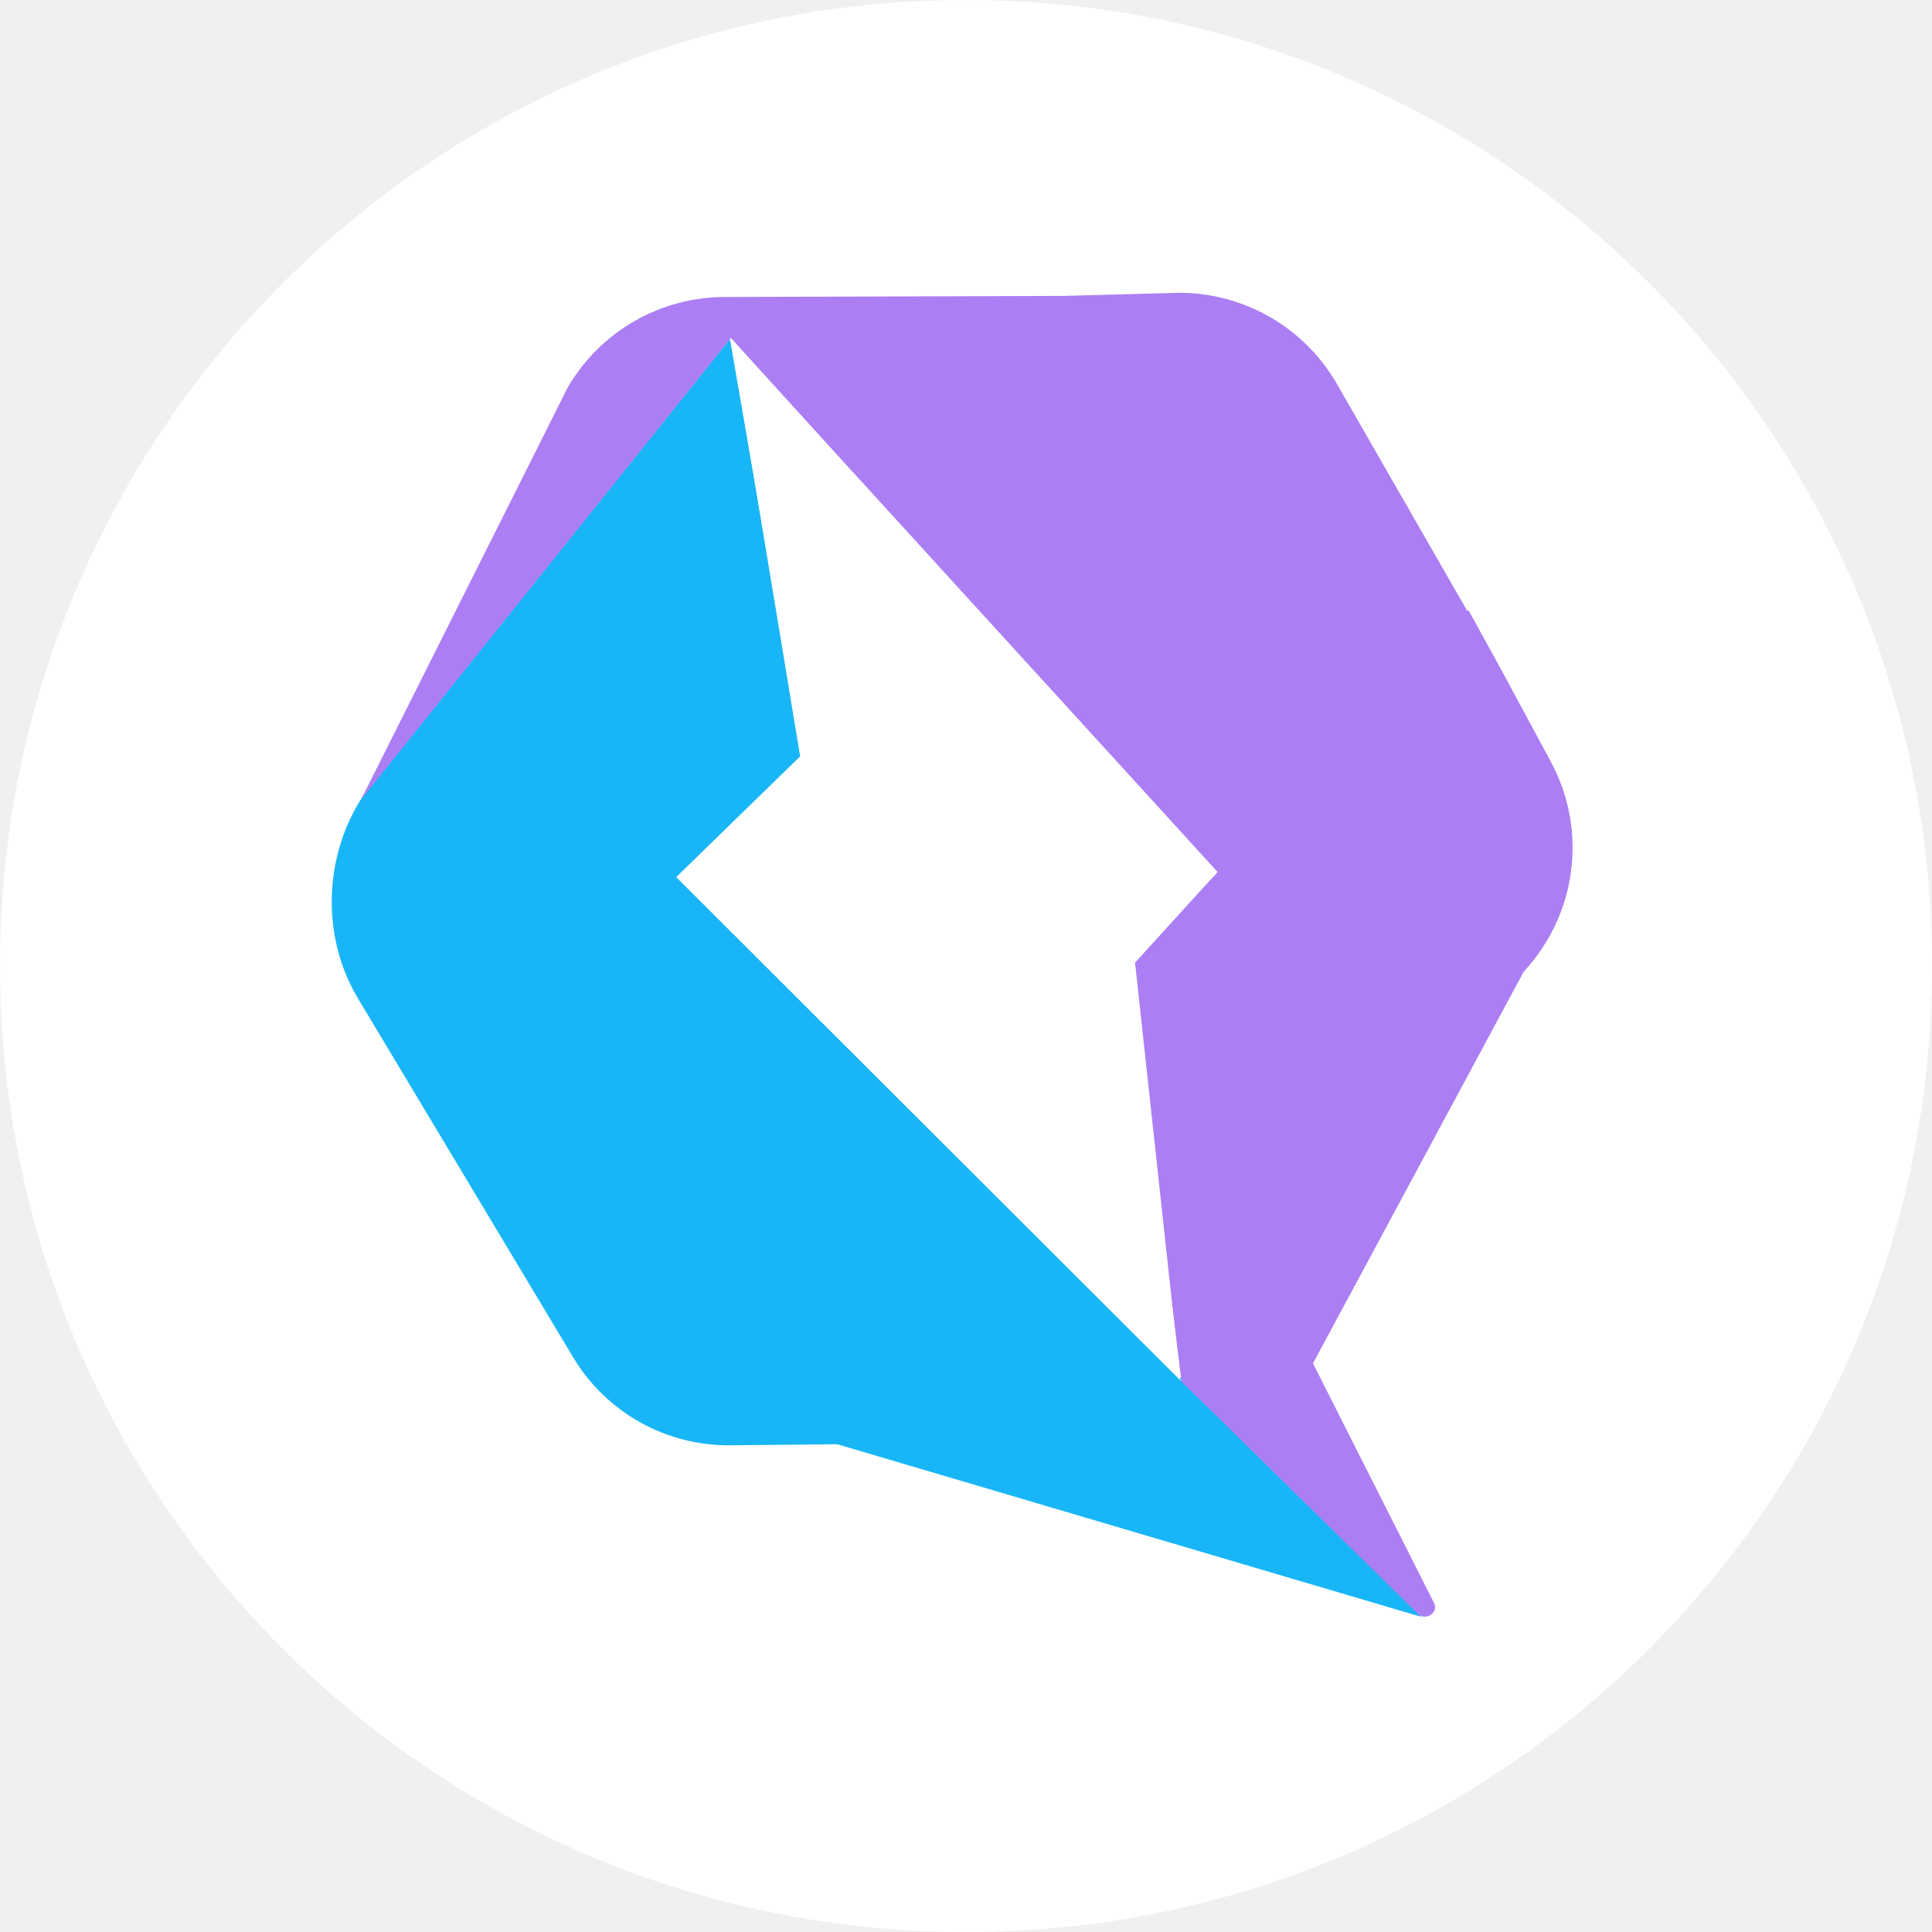
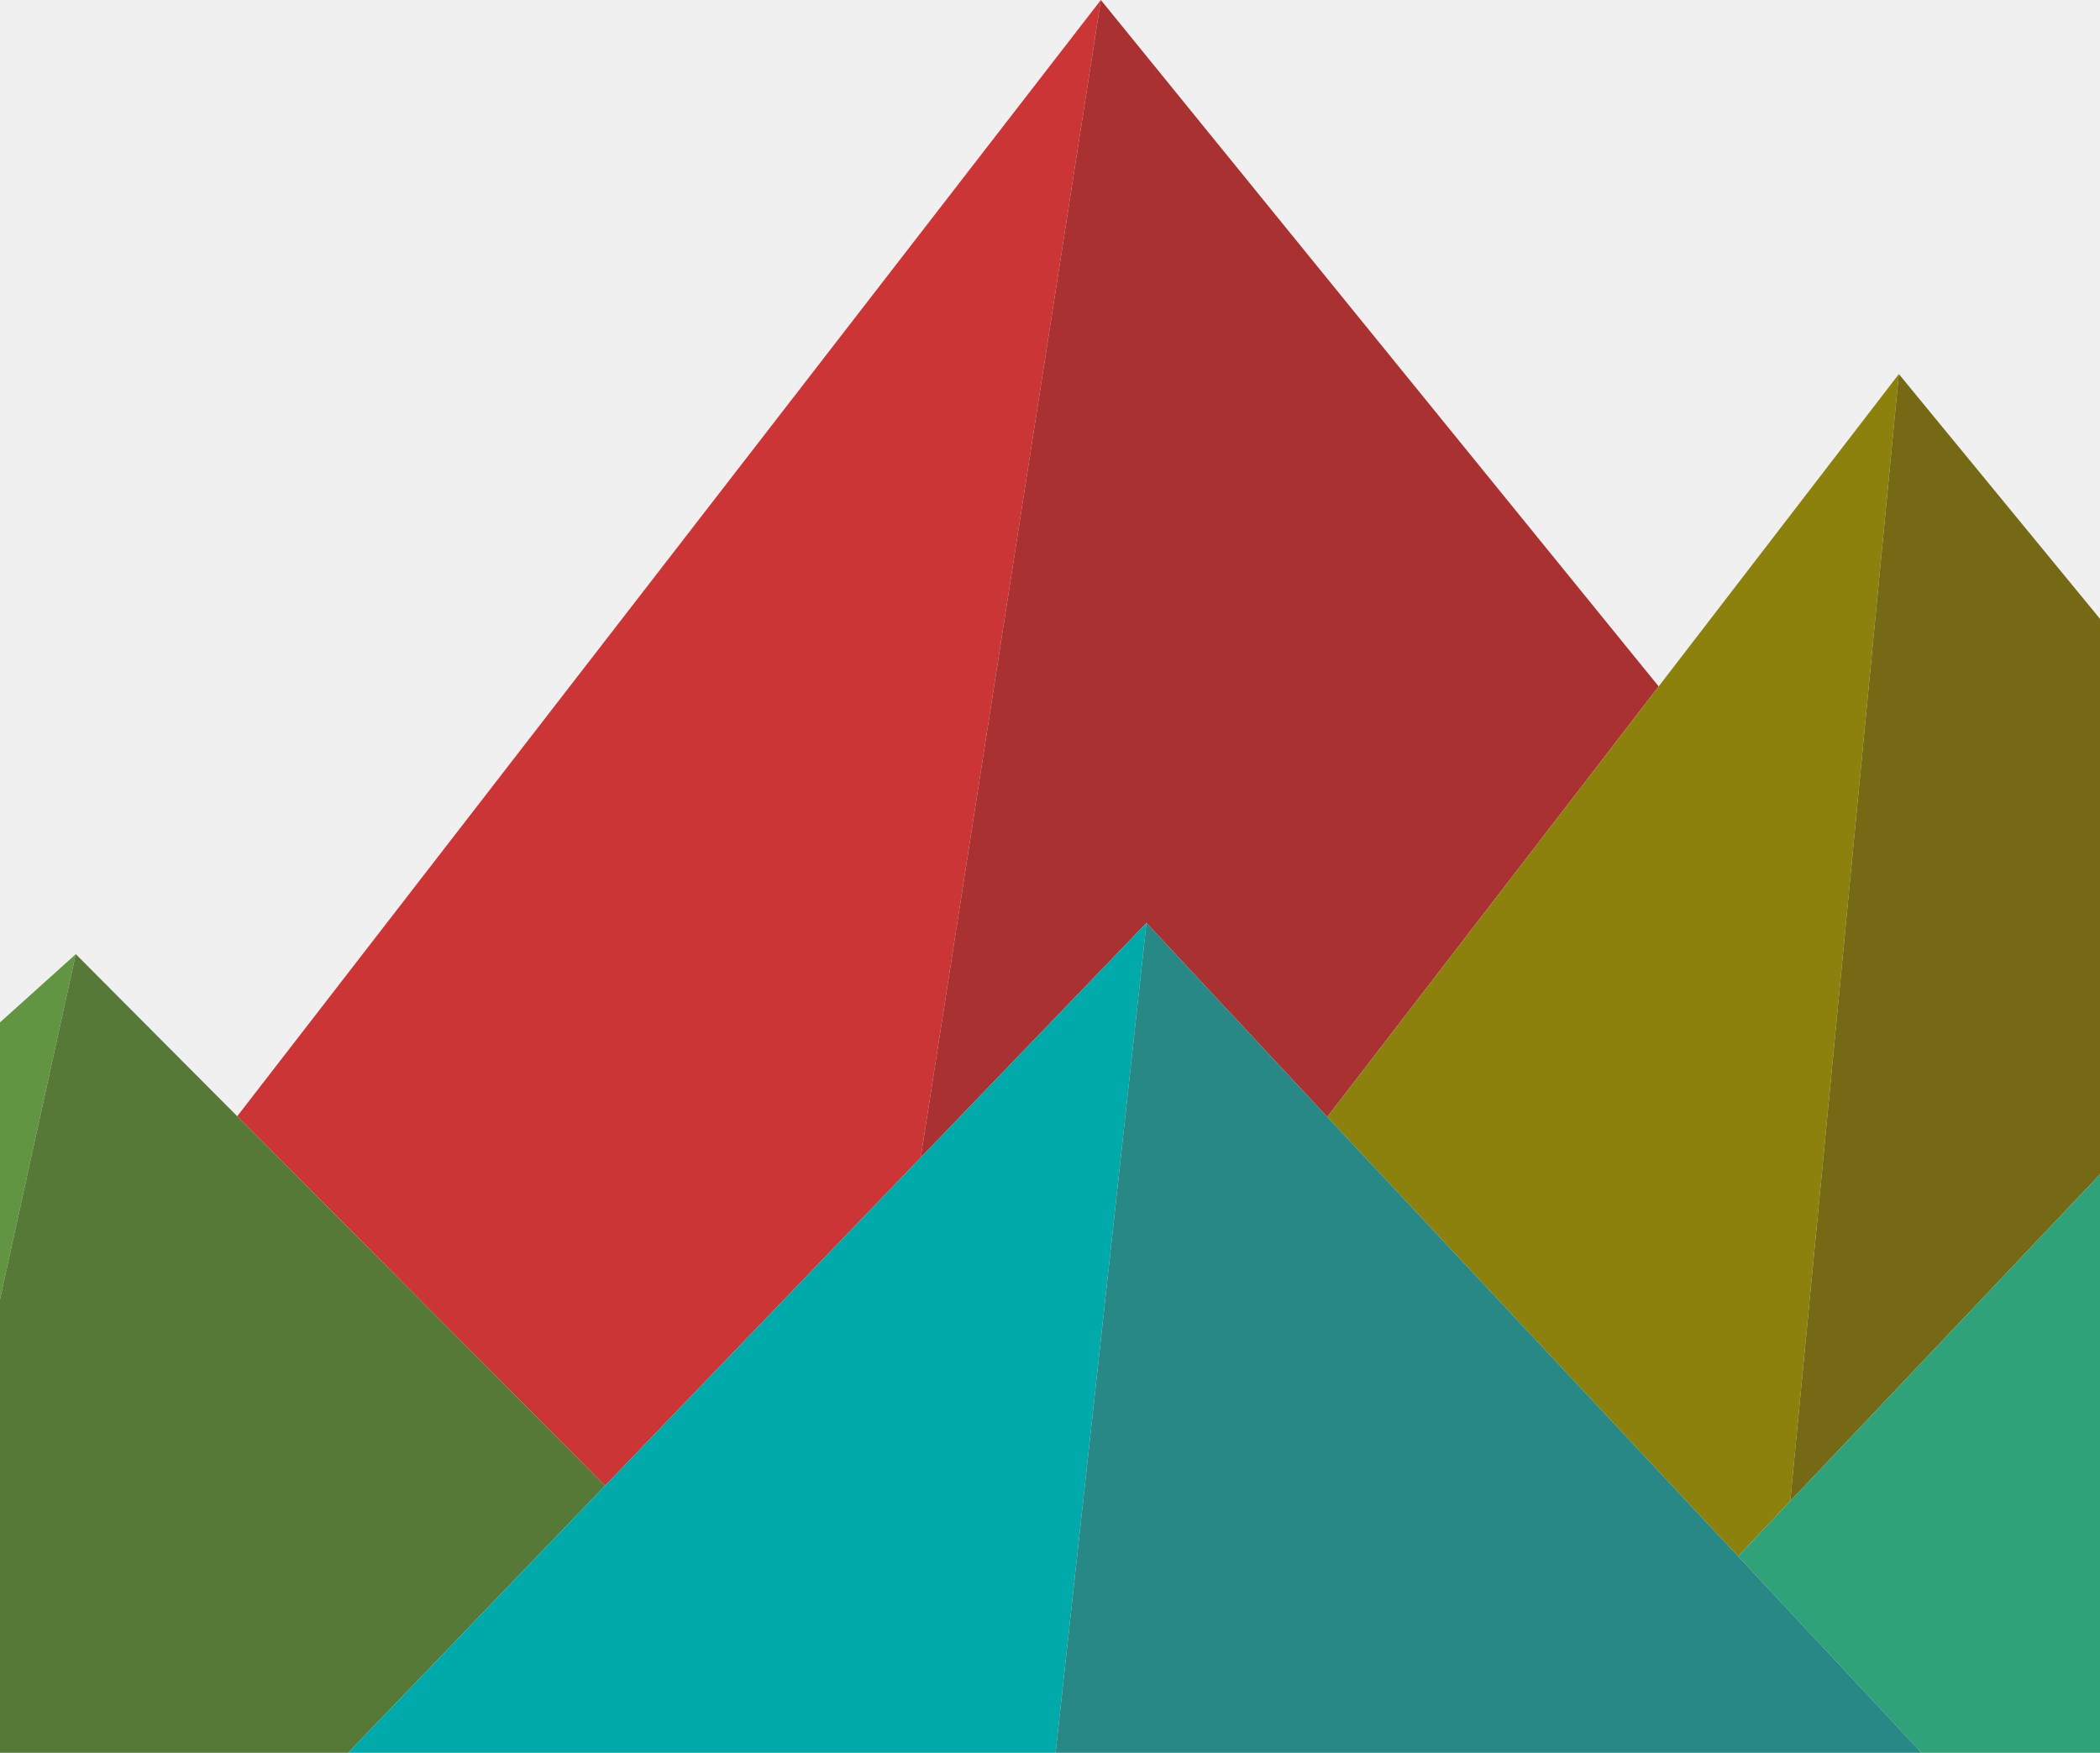
- <svg xmlns="http://www.w3.org/2000/svg" fill="none" viewBox="0 0 500 500">
-   <g clip-path="url(#a)">
-     <circle cx="250" cy="250" r="250" fill="#fff" />
-     <path fill="#18B6F6" d="m367.87 418.45-61.17-61.18-.94.13v-.67L175.7 227.53l32.05-31.13L188.9 87.73 99.56 199.09c-15.22 15.42-18.03 40.51-7.08 59.03l55.83 93.11a46.82 46.82 0 0 0 40.73 22.81l27.65-.27 151.18 44.68Z" />
-     <path fill="#AC7EF4" d="m401.25 196.94-12.29-22.81-6.41-11.67-2.54-4.56-.26.26-33.66-58.63a47.07 47.07 0 0 0-41.27-23.75l-29.51.8-88.01.28a47.07 47.07 0 0 0-40.33 23.34L93.4 207l95.76-119.54L314.7 226.19l-22.3 22.67 13.35 108.54.13-.26v.26h-.26l.26.27 10.42 10.2 50.62 49.78c2.13 2 5.6-.4 4.13-2.96l-31.25-61.85 54.5-101.3 1.73-2c.67-.81 1.33-1.62 1.87-2.42a46.8 46.8 0 0 0 3.34-50.18Z" />
-     <path fill="#fff" d="M315.1 225.65 189.18 87.6l17.9 108.14L175 227l130.5 130.27-11.75-108.14 21.37-23.48Z" />
-   </g>
+ <svg xmlns="http://www.w3.org/2000/svg" id="Layer_1" viewBox="0 0 64 53.42">
  <defs>
-     <clipPath id="a">
-       <path fill="#fff" d="M0 0h500v500H0z" />
-     </clipPath>
+     <style>.cls-1{fill:#cc3535;}.cls-1,.cls-2,.cls-3,.cls-4,.cls-5,.cls-6,.cls-7,.cls-8,.cls-9{stroke-width:0px;}.cls-2{fill:#278885;}.cls-3{fill:#8c810d;}.cls-4{fill:#629542;}.cls-5{fill:#30a279;}.cls-6{fill:#aa3131;}.cls-7{fill:#01aaaa;}.cls-8{fill:#766915;}.cls-9{fill:#567938;}</style>
  </defs>
+   <polygon class="cls-1" points="28.06 35.28 33.55 0 7.23 34.02 18.44 45.28 28.06 35.28" />
+   <polygon class="cls-6" points="34.94 28.13 40.45 34.04 50.55 20.92 33.55 0 28.06 35.28 34.94 28.13" />
+   <polygon class="cls-3" points="52.97 47.43 54.56 45.75 57.87 11.4 50.55 20.92 40.45 34.04 52.97 47.43" />
+   <polygon class="cls-8" points="57.87 11.4 54.56 45.75 64 35.79 64 18.86 57.87 11.4" />
+   <polygon class="cls-4" points="2.31 29.08 0 31.16 0 39.6 2.31 29.08" />
+   <polygon class="cls-9" points="7.23 34.02 2.31 29.08 0 39.6 0 53.42 10.61 53.42 18.44 45.28 7.23 34.02" />
+   <polygon class="cls-5" points="52.97 47.43 58.56 53.42 64 53.42 64 35.79 54.56 45.75 52.97 47.43" />
+   <polygon class="cls-7" points="28.06 35.28 18.44 45.28 10.61 53.42 19.61 53.42 25.24 53.42 25.54 53.42 26.53 53.42 32.17 53.42 34.94 28.13 28.06 35.28" />
+   <polygon class="cls-2" points="40.45 34.04 34.94 28.13 32.17 53.42 47.29 53.42 53.82 53.42 58.56 53.42 52.97 47.43 40.45 34.04" />
</svg>
